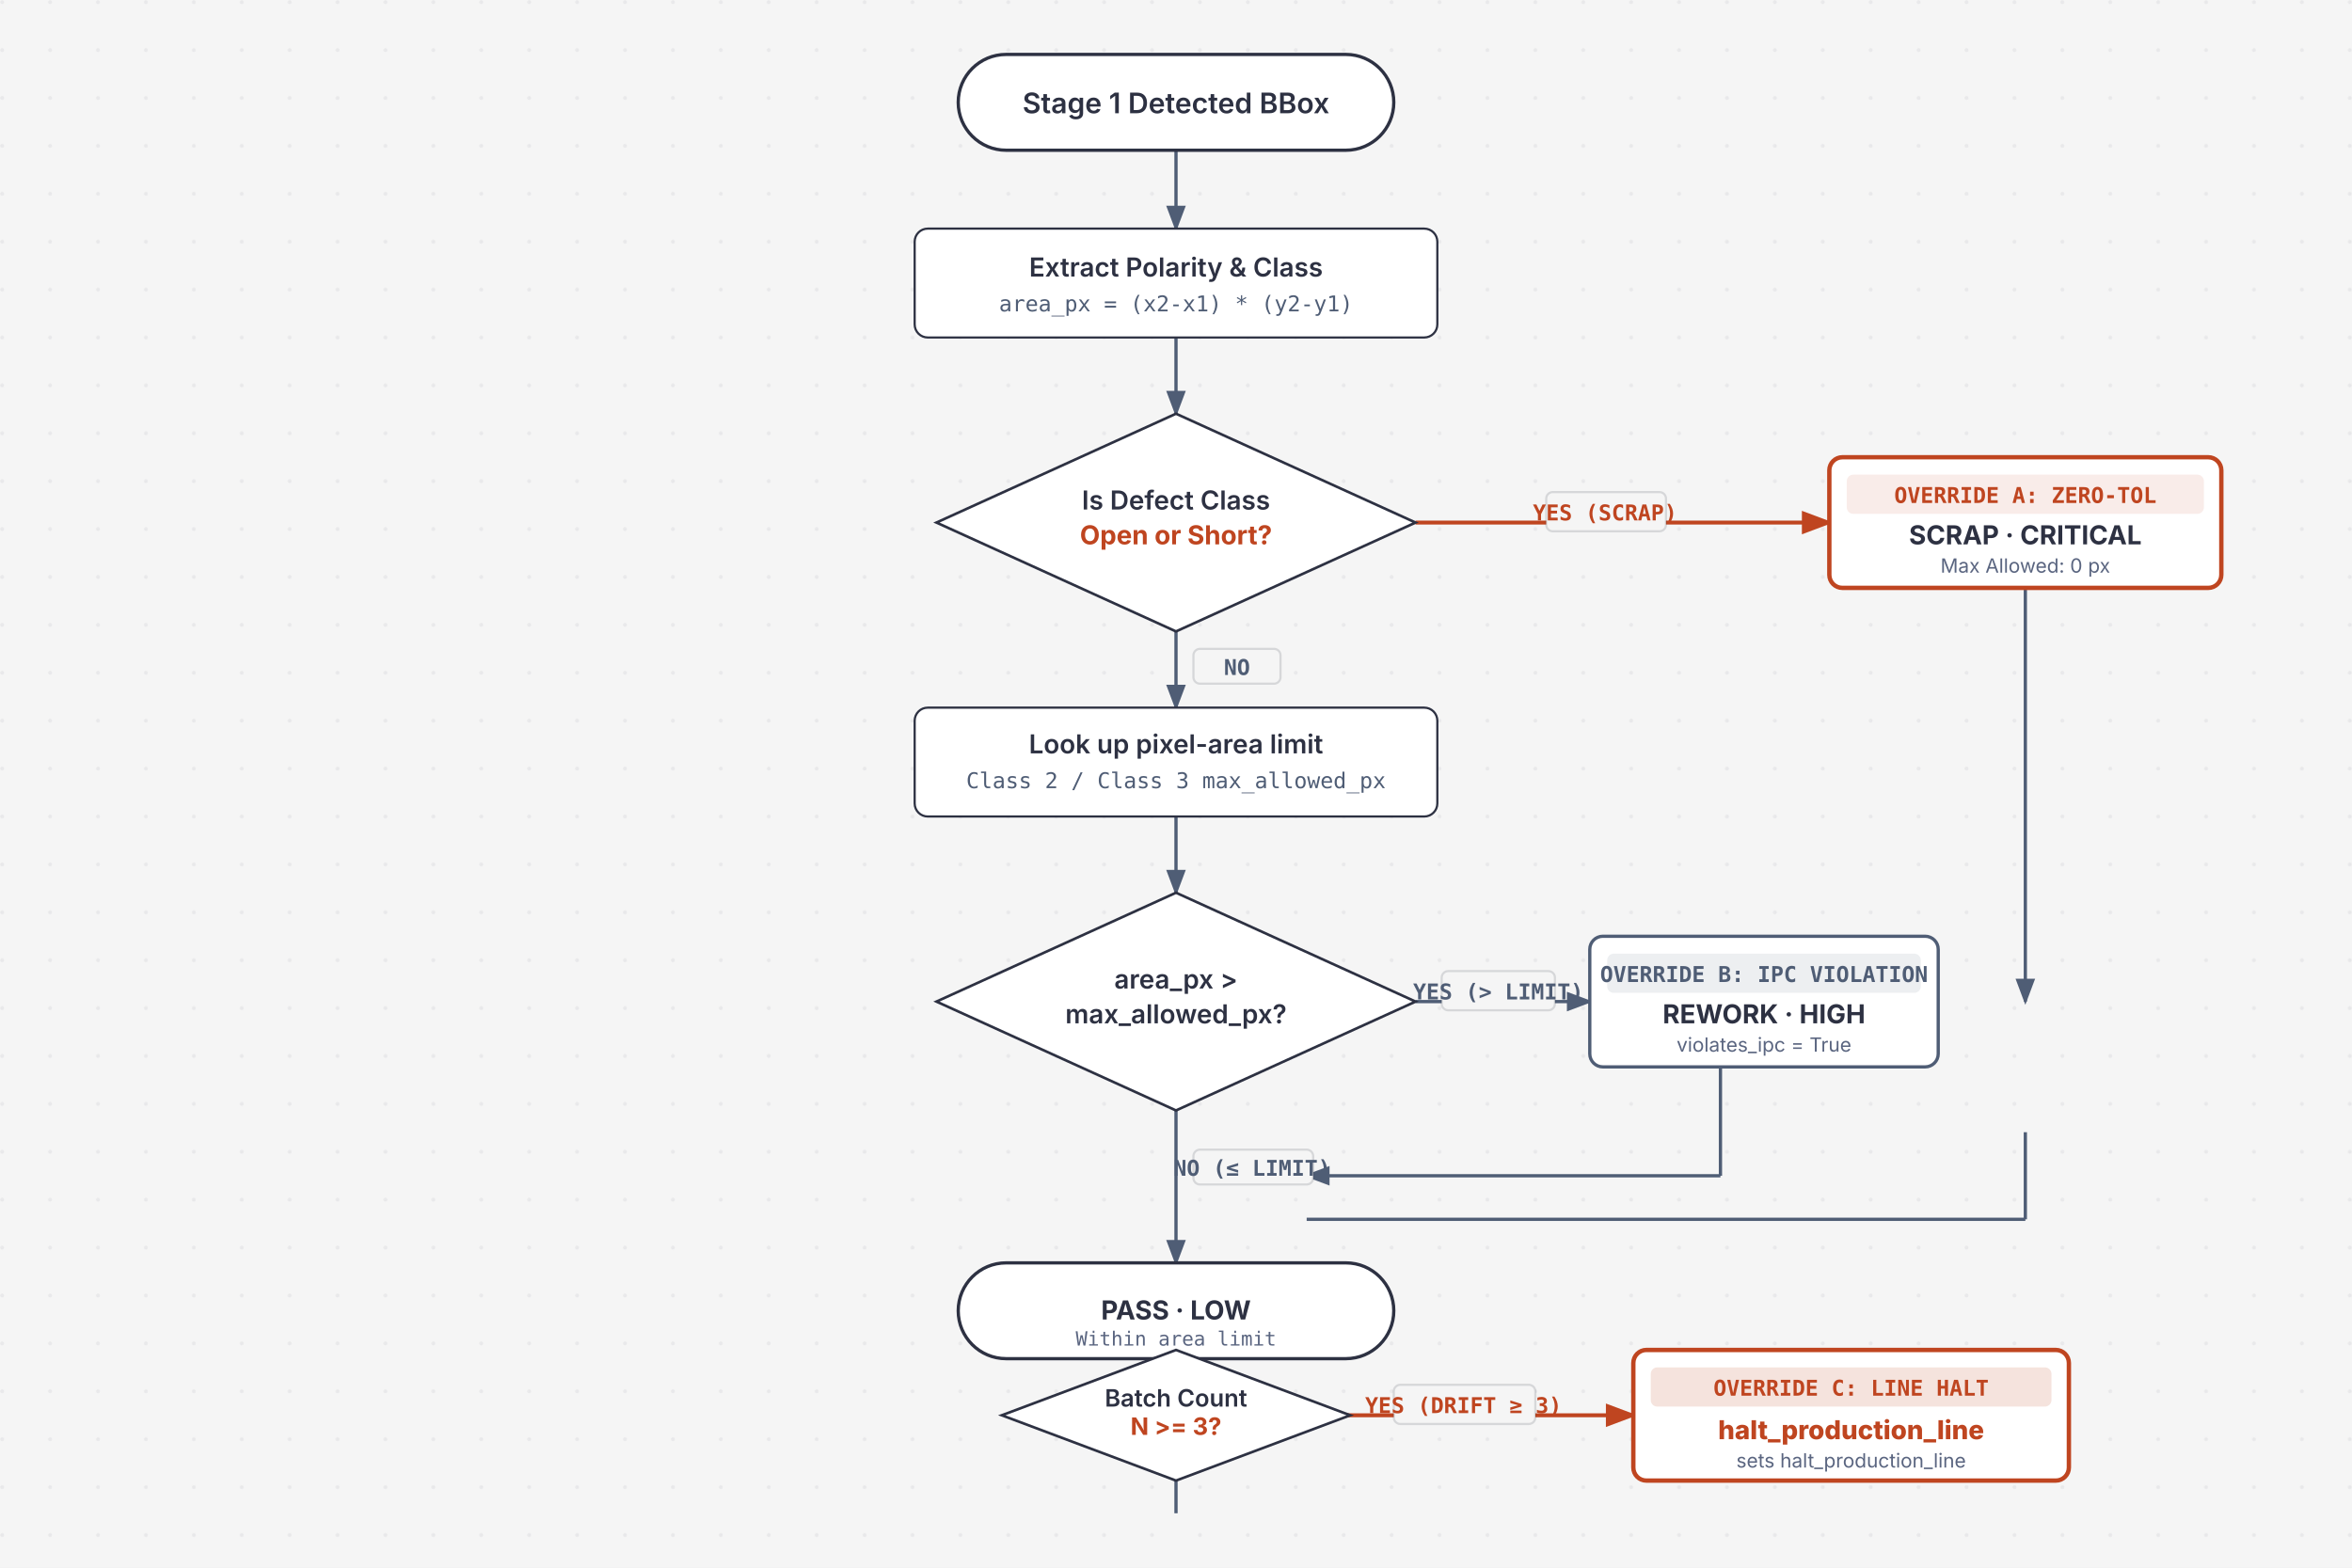
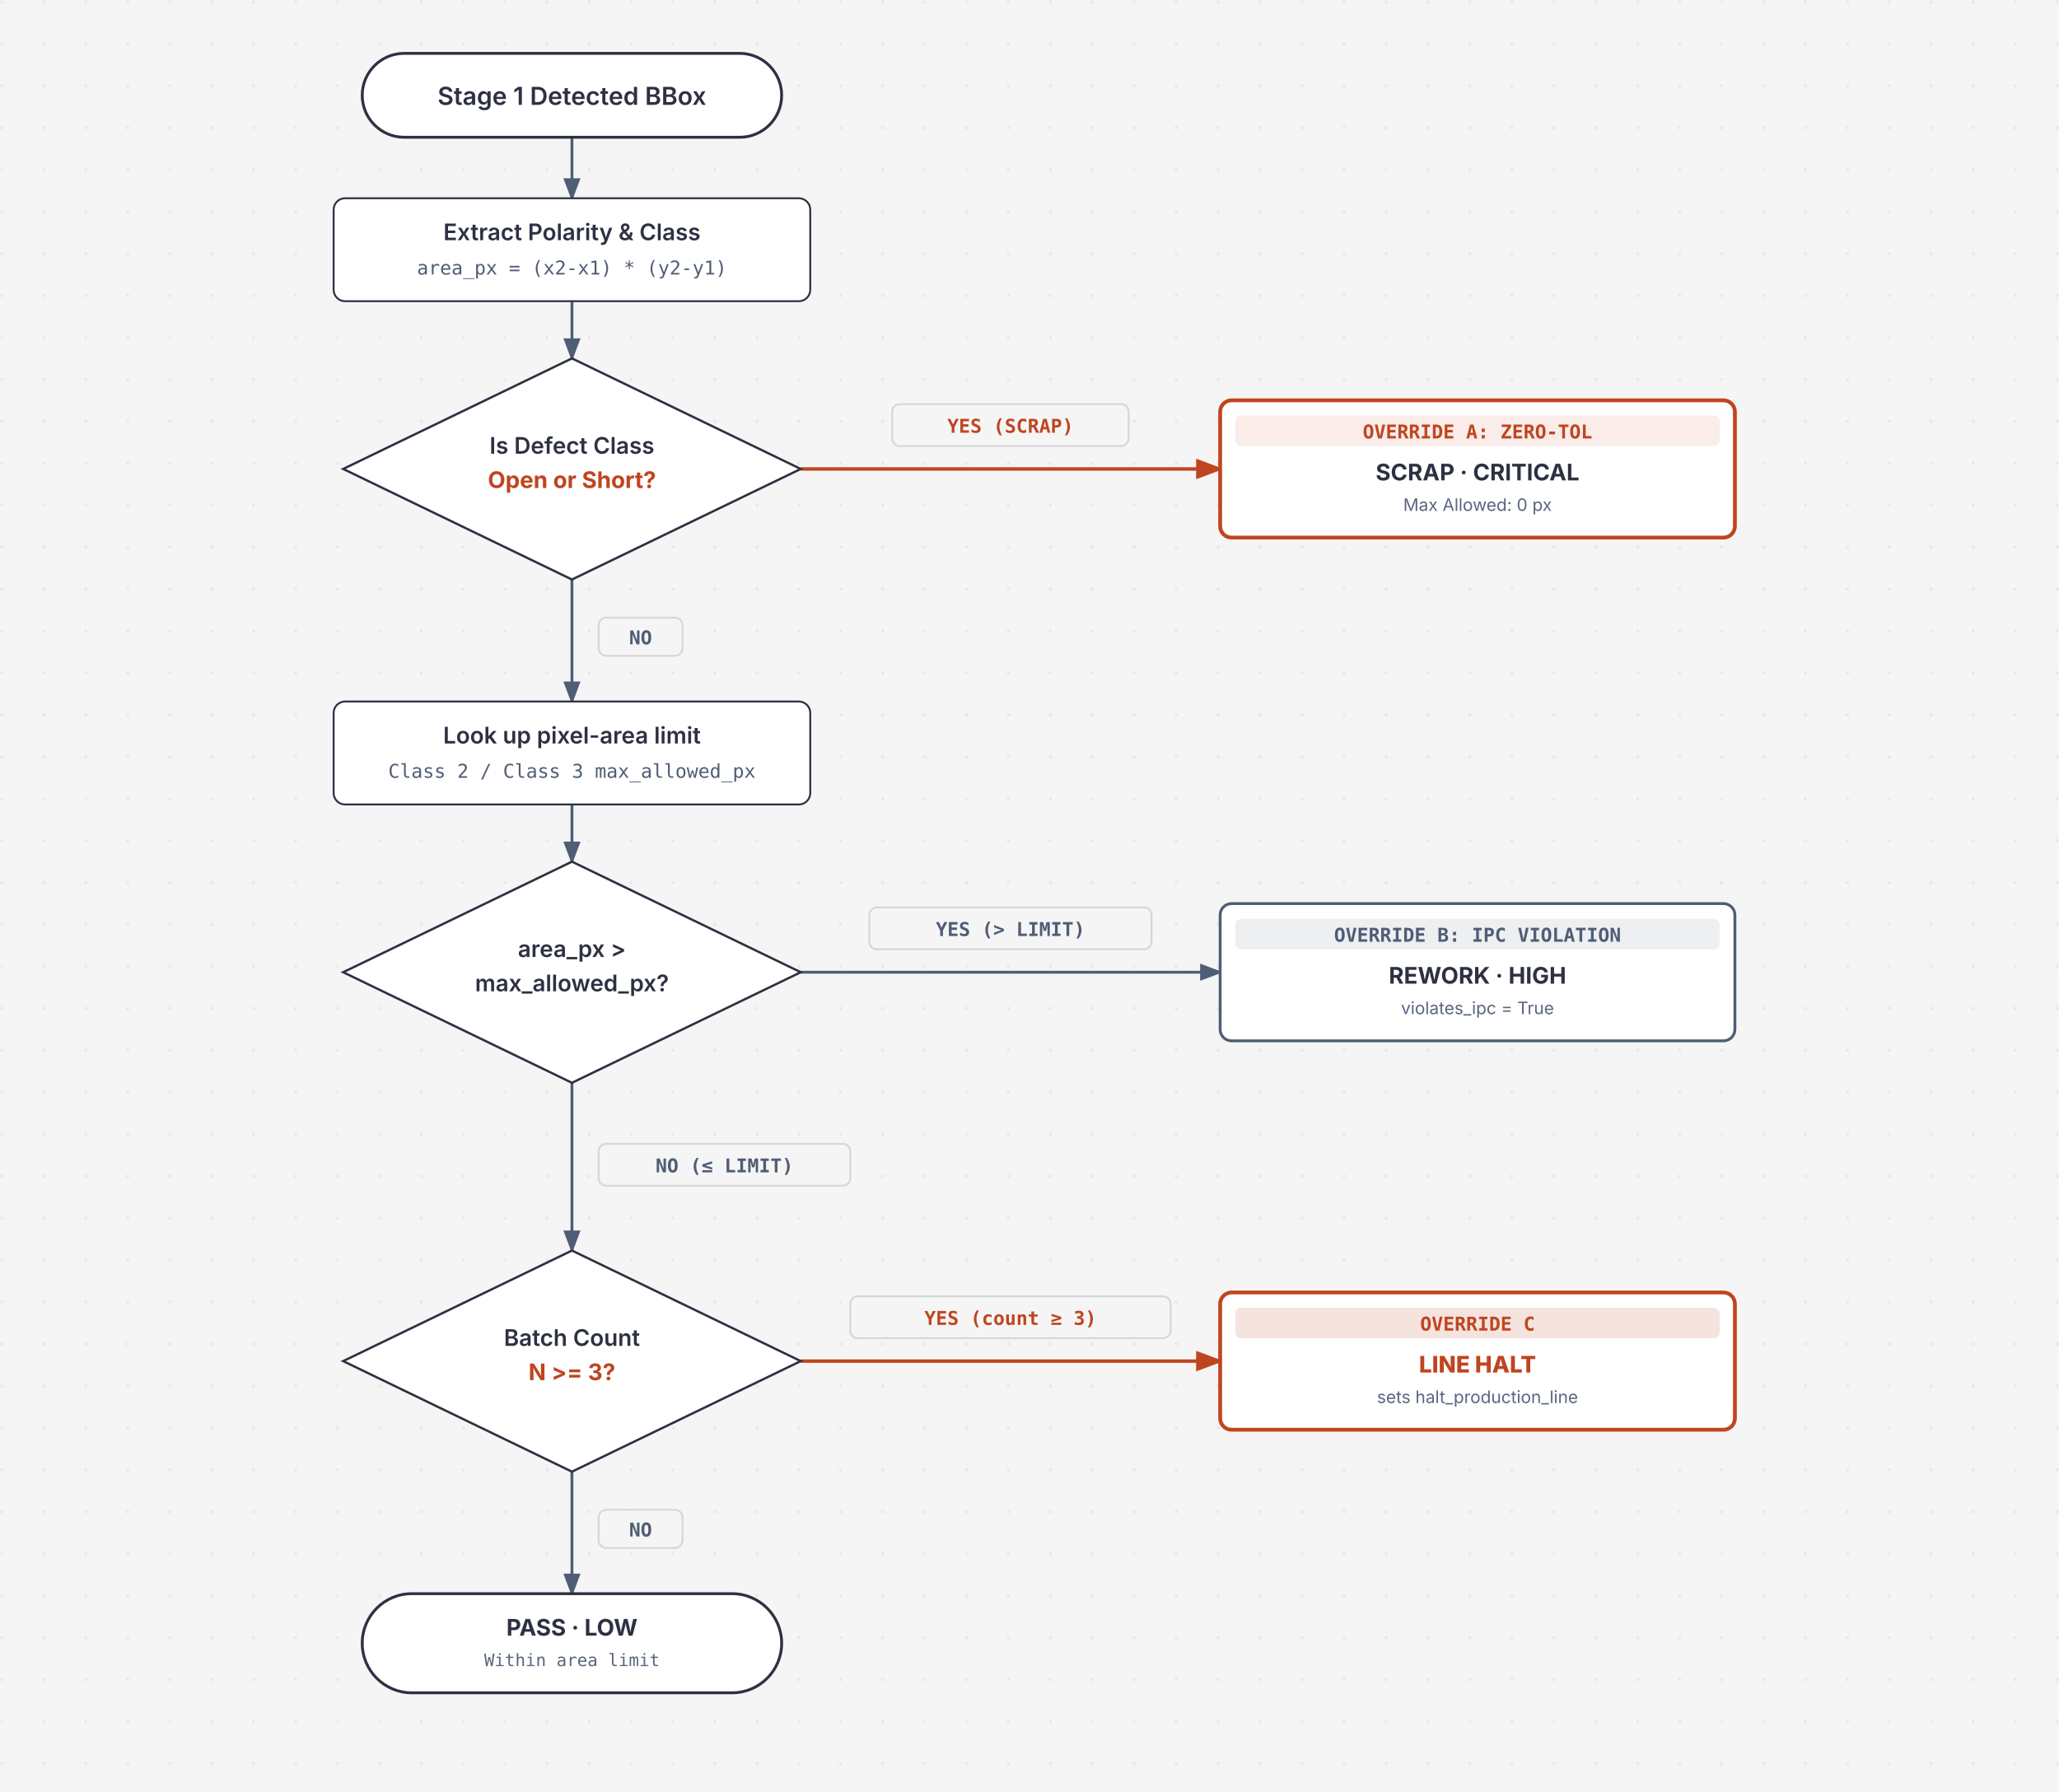
- <svg xmlns="http://www.w3.org/2000/svg" viewBox="0 0 1080 720" role="img" aria-labelledby="flowchart-title flowchart-desc">
+ <svg xmlns="http://www.w3.org/2000/svg" viewBox="0 0 1080 940" role="img" aria-labelledby="flowchart-title flowchart-desc">
  <defs>
    <pattern id="dots" width="22" height="22" patternUnits="userSpaceOnUse">
      <circle cx="1" cy="1" r="0.9" fill="rgba(45,49,66,0.10)" />
    </pattern>
    <marker id="arrow" markerWidth="8" markerHeight="6" refX="7" refY="3" orient="auto">
      <polygon points="0 0, 8 3, 0 6" fill="#4f5d75" />
    </marker>
    <marker id="arrow-accent" markerWidth="8" markerHeight="6" refX="7" refY="3" orient="auto">
      <polygon points="0 0, 8 3, 0 6" fill="#bf4520" />
    </marker>
    <marker id="arrow-ink" markerWidth="8" markerHeight="6" refX="7" refY="3" orient="auto">
      <polygon points="0 0, 8 3, 0 6" fill="#2d3142" />
    </marker>
  </defs>
  <rect width="100%" height="100%" fill="#f5f5f5" />
  <rect width="100%" height="100%" fill="url(#dots)" opacity="0.6" />
-   <line x1="540" y1="68" x2="540" y2="105" stroke="#4f5d75" stroke-width="1.5" marker-end="url(#arrow)" />
-   <line x1="540" y1="155" x2="540" y2="190" stroke="#4f5d75" stroke-width="1.5" marker-end="url(#arrow)" />
-   <line x1="650" y1="240" x2="840" y2="240" stroke="#bf4520" stroke-width="1.8" marker-end="url(#arrow-accent)" />
-   <line x1="930" y1="270" x2="930" y2="460" stroke="#4f5d75" stroke-width="1.5" marker-end="url(#arrow)" />
-   <line x1="540" y1="290" x2="540" y2="325" stroke="#4f5d75" stroke-width="1.5" marker-end="url(#arrow)" />
-   <line x1="540" y1="375" x2="540" y2="410" stroke="#4f5d75" stroke-width="1.5" marker-end="url(#arrow)" />
-   <line x1="650" y1="460" x2="730" y2="460" stroke="#4f5d75" stroke-width="1.5" marker-end="url(#arrow)" />
-   <line x1="790" y1="490" x2="790" y2="540" stroke="#4f5d75" stroke-width="1.5" />
-   <line x1="790" y1="540" x2="600" y2="540" stroke="#4f5d75" stroke-width="1.5" marker-end="url(#arrow)" />
-   <line x1="540" y1="510" x2="540" y2="580" stroke="#4f5d75" stroke-width="1.5" marker-end="url(#arrow)" />
-   <line x1="930" y1="520" x2="930" y2="560" stroke="#4f5d75" stroke-width="1.5" />
-   <line x1="930" y1="560" x2="600" y2="560" stroke="#4f5d75" stroke-width="1.5" />
-   <line x1="610" y1="650" x2="750" y2="650" stroke="#bf4520" stroke-width="1.8" marker-end="url(#arrow-accent)" />
-   <line x1="540" y1="675" x2="540" y2="695" stroke="#4f5d75" stroke-width="1.5" />
-   <rect x="710" y="226" width="55" height="18" rx="3" fill="#f5f5f5" stroke="rgba(45,49,66,0.15)" />
-   <text x="737" y="239" fill="#bf4520" font-size="10" font-family="'Geist Mono', ui-monospace, SFMono-Regular, Menlo, monospace" font-weight="600" text-anchor="middle">YES (SCRAP)</text>
-   <rect x="548" y="298" width="40" height="16" rx="3" fill="#f5f5f5" stroke="rgba(45,49,66,0.15)" />
-   <text x="568" y="310" fill="#4f5d75" font-size="10" font-family="'Geist Mono', ui-monospace, SFMono-Regular, Menlo, monospace" font-weight="600" text-anchor="middle">NO</text>
-   <rect x="662" y="446" width="52" height="18" rx="3" fill="#f5f5f5" stroke="rgba(45,49,66,0.15)" />
-   <text x="688" y="459" fill="#4f5d75" font-size="10" font-family="'Geist Mono', ui-monospace, SFMono-Regular, Menlo, monospace" font-weight="600" text-anchor="middle">YES (&gt; LIMIT)</text>
-   <rect x="548" y="528" width="55" height="16" rx="3" fill="#f5f5f5" stroke="rgba(45,49,66,0.15)" />
-   <text x="575" y="540" fill="#4f5d75" font-size="10" font-family="'Geist Mono', ui-monospace, SFMono-Regular, Menlo, monospace" font-weight="600" text-anchor="middle">NO (≤ LIMIT)</text>
-   <rect x="640" y="636" width="65" height="18" rx="3" fill="#f5f5f5" stroke="rgba(45,49,66,0.15)" />
-   <text x="672" y="649" fill="#bf4520" font-size="10" font-family="'Geist Mono', ui-monospace, SFMono-Regular, Menlo, monospace" font-weight="600" text-anchor="middle">YES (DRIFT ≥ 3)</text>
-   <rect x="440" y="25" width="200" height="44" rx="22" fill="#ffffff" stroke="#2d3142" stroke-width="1.5" />
-   <text x="540" y="52" fill="#2d3142" font-size="13" font-family="'Geist', system-ui, -apple-system, 'Segoe UI', sans-serif" font-weight="600" text-anchor="middle">Stage 1 Detected BBox</text>
-   <rect x="420" y="105" width="240" height="50" rx="6" fill="#ffffff" stroke="#2d3142" stroke-width="1" />
-   <text x="540" y="127" fill="#2d3142" font-size="12" font-family="'Geist', system-ui, -apple-system, 'Segoe UI', sans-serif" font-weight="600" text-anchor="middle">Extract Polarity &amp; Class</text>
-   <text x="540" y="143" fill="#4f5d75" font-size="10" font-family="'Geist Mono', ui-monospace, SFMono-Regular, Menlo, monospace" text-anchor="middle">area_px = (x2-x1) * (y2-y1)</text>
-   <polygon points="540,190 650,240 540,290 430,240" fill="#ffffff" stroke="#2d3142" stroke-width="1.2" />
-   <text x="540" y="234" fill="#2d3142" font-size="12" font-family="'Geist', system-ui, -apple-system, 'Segoe UI', sans-serif" font-weight="600" text-anchor="middle">Is Defect Class</text>
-   <text x="540" y="250" fill="#bf4520" font-size="12" font-family="'Geist', system-ui, -apple-system, 'Segoe UI', sans-serif" font-weight="700" text-anchor="middle">Open or Short?</text>
-   <g transform="translate(840, 210)">
-     <rect width="180" height="60" rx="6" fill="#ffffff" stroke="#bf4520" stroke-width="2" />
-     <rect x="8" y="8" width="164" height="18" rx="3" fill="rgba(191,69,32,0.10)" />
-     <text x="90" y="21" fill="#bf4520" font-size="10" font-family="'Geist Mono', ui-monospace, SFMono-Regular, Menlo, monospace" font-weight="700" text-anchor="middle">OVERRIDE A: ZERO-TOL</text>
-     <text x="90" y="40" fill="#2d3142" font-size="12" font-family="'Geist', system-ui, -apple-system, 'Segoe UI', sans-serif" font-weight="700" text-anchor="middle">SCRAP · CRITICAL</text>
-     <text x="90" y="53" fill="#5a6580" font-size="9" font-family="'Geist', system-ui, -apple-system, 'Segoe UI', sans-serif" text-anchor="middle">Max Allowed: 0 px</text>
+   <line x1="300" y1="72" x2="300" y2="104" stroke="#4f5d75" stroke-width="1.5" marker-end="url(#arrow)" />
+   <line x1="300" y1="158" x2="300" y2="188" stroke="#4f5d75" stroke-width="1.5" marker-end="url(#arrow)" />
+   <line x1="420" y1="246" x2="640" y2="246" stroke="#bf4520" stroke-width="1.8" marker-end="url(#arrow-accent)" />
+   <line x1="300" y1="304" x2="300" y2="368" stroke="#4f5d75" stroke-width="1.5" marker-end="url(#arrow)" />
+   <line x1="300" y1="422" x2="300" y2="452" stroke="#4f5d75" stroke-width="1.5" marker-end="url(#arrow)" />
+   <line x1="420" y1="510" x2="640" y2="510" stroke="#4f5d75" stroke-width="1.5" marker-end="url(#arrow)" />
+   <line x1="300" y1="568" x2="300" y2="656" stroke="#4f5d75" stroke-width="1.5" marker-end="url(#arrow)" />
+   <line x1="420" y1="714" x2="640" y2="714" stroke="#bf4520" stroke-width="1.8" marker-end="url(#arrow-accent)" />
+   <line x1="300" y1="772" x2="300" y2="836" stroke="#4f5d75" stroke-width="1.5" marker-end="url(#arrow)" />
+   <rect x="468" y="212" width="124" height="22" rx="4" fill="#f5f5f5" stroke="rgba(45,49,66,0.15)" />
+   <text x="530" y="227" fill="#bf4520" font-size="10" font-family="'Geist Mono', ui-monospace, SFMono-Regular, Menlo, monospace" font-weight="600" text-anchor="middle">YES (SCRAP)</text>
+   <rect x="314" y="324" width="44" height="20" rx="4" fill="#f5f5f5" stroke="rgba(45,49,66,0.15)" />
+   <text x="336" y="338" fill="#4f5d75" font-size="10" font-family="'Geist Mono', ui-monospace, SFMono-Regular, Menlo, monospace" font-weight="600" text-anchor="middle">NO</text>
+   <rect x="456" y="476" width="148" height="22" rx="4" fill="#f5f5f5" stroke="rgba(45,49,66,0.15)" />
+   <text x="530" y="491" fill="#4f5d75" font-size="10" font-family="'Geist Mono', ui-monospace, SFMono-Regular, Menlo, monospace" font-weight="600" text-anchor="middle">YES (&gt; LIMIT)</text>
+   <rect x="314" y="600" width="132" height="22" rx="4" fill="#f5f5f5" stroke="rgba(45,49,66,0.15)" />
+   <text x="380" y="615" fill="#4f5d75" font-size="10" font-family="'Geist Mono', ui-monospace, SFMono-Regular, Menlo, monospace" font-weight="600" text-anchor="middle">NO (≤ LIMIT)</text>
+   <rect x="446" y="680" width="168" height="22" rx="4" fill="#f5f5f5" stroke="rgba(45,49,66,0.15)" />
+   <text x="530" y="695" fill="#bf4520" font-size="10" font-family="'Geist Mono', ui-monospace, SFMono-Regular, Menlo, monospace" font-weight="600" text-anchor="middle">YES (count ≥ 3)</text>
+   <rect x="314" y="792" width="44" height="20" rx="4" fill="#f5f5f5" stroke="rgba(45,49,66,0.15)" />
+   <text x="336" y="806" fill="#4f5d75" font-size="10" font-family="'Geist Mono', ui-monospace, SFMono-Regular, Menlo, monospace" font-weight="600" text-anchor="middle">NO</text>
+   <rect x="190" y="28" width="220" height="44" rx="22" fill="#ffffff" stroke="#2d3142" stroke-width="1.5" />
+   <text x="300" y="55" fill="#2d3142" font-size="13" font-family="'Geist', system-ui, -apple-system, 'Segoe UI', sans-serif" font-weight="600" text-anchor="middle">Stage 1 Detected BBox</text>
+   <rect x="175" y="104" width="250" height="54" rx="6" fill="#ffffff" stroke="#2d3142" stroke-width="1" />
+   <text x="300" y="126" fill="#2d3142" font-size="12" font-family="'Geist', system-ui, -apple-system, 'Segoe UI', sans-serif" font-weight="600" text-anchor="middle">Extract Polarity &amp; Class</text>
+   <text x="300" y="144" fill="#4f5d75" font-size="10" font-family="'Geist Mono', ui-monospace, SFMono-Regular, Menlo, monospace" text-anchor="middle">area_px = (x2-x1) * (y2-y1)</text>
+   <polygon points="300,188 420,246 300,304 180,246" fill="#ffffff" stroke="#2d3142" stroke-width="1.2" />
+   <text x="300" y="238" fill="#2d3142" font-size="12" font-family="'Geist', system-ui, -apple-system, 'Segoe UI', sans-serif" font-weight="600" text-anchor="middle">Is Defect Class</text>
+   <text x="300" y="256" fill="#bf4520" font-size="12" font-family="'Geist', system-ui, -apple-system, 'Segoe UI', sans-serif" font-weight="700" text-anchor="middle">Open or Short?</text>
+   <g transform="translate(640, 210)">
+     <rect width="270" height="72" rx="6" fill="#ffffff" stroke="#bf4520" stroke-width="2" />
+     <rect x="8" y="8" width="254" height="16" rx="3" fill="rgba(191,69,32,0.10)" />
+     <text x="135" y="20" fill="#bf4520" font-size="10" font-family="'Geist Mono', ui-monospace, SFMono-Regular, Menlo, monospace" font-weight="700" text-anchor="middle">OVERRIDE A: ZERO-TOL</text>
+     <text x="135" y="42" fill="#2d3142" font-size="12" font-family="'Geist', system-ui, -apple-system, 'Segoe UI', sans-serif" font-weight="700" text-anchor="middle">SCRAP · CRITICAL</text>
+     <text x="135" y="58" fill="#5a6580" font-size="9" font-family="'Geist', system-ui, -apple-system, 'Segoe UI', sans-serif" text-anchor="middle">Max Allowed: 0 px</text>
  </g>
-   <rect x="420" y="325" width="240" height="50" rx="6" fill="#ffffff" stroke="#2d3142" stroke-width="1" />
-   <text x="540" y="346" fill="#2d3142" font-size="12" font-family="'Geist', system-ui, -apple-system, 'Segoe UI', sans-serif" font-weight="600" text-anchor="middle">Look up pixel-area limit</text>
-   <text x="540" y="362" fill="#4f5d75" font-size="10" font-family="'Geist Mono', ui-monospace, SFMono-Regular, Menlo, monospace" text-anchor="middle">Class 2 / Class 3 max_allowed_px</text>
-   <polygon points="540,410 650,460 540,510 430,460" fill="#ffffff" stroke="#2d3142" stroke-width="1.2" />
-   <text x="540" y="454" fill="#2d3142" font-size="12" font-family="'Geist', system-ui, -apple-system, 'Segoe UI', sans-serif" font-weight="600" text-anchor="middle">area_px &gt;</text>
-   <text x="540" y="470" fill="#2d3142" font-size="12" font-family="'Geist', system-ui, -apple-system, 'Segoe UI', sans-serif" font-weight="600" text-anchor="middle">max_allowed_px?</text>
-   <g transform="translate(730, 430)">
-     <rect width="160" height="60" rx="6" fill="#ffffff" stroke="#4f5d75" stroke-width="1.5" />
-     <rect x="8" y="8" width="144" height="18" rx="3" fill="rgba(79,93,117,0.10)" />
-     <text x="80" y="21" fill="#4f5d75" font-size="10" font-family="'Geist Mono', ui-monospace, SFMono-Regular, Menlo, monospace" font-weight="700" text-anchor="middle">OVERRIDE B: IPC VIOLATION</text>
-     <text x="80" y="40" fill="#2d3142" font-size="12" font-family="'Geist', system-ui, -apple-system, 'Segoe UI', sans-serif" font-weight="700" text-anchor="middle">REWORK · HIGH</text>
-     <text x="80" y="53" fill="#5a6580" font-size="9" font-family="'Geist', system-ui, -apple-system, 'Segoe UI', sans-serif" text-anchor="middle">violates_ipc = True</text>
+   <rect x="175" y="368" width="250" height="54" rx="6" fill="#ffffff" stroke="#2d3142" stroke-width="1" />
+   <text x="300" y="390" fill="#2d3142" font-size="12" font-family="'Geist', system-ui, -apple-system, 'Segoe UI', sans-serif" font-weight="600" text-anchor="middle">Look up pixel-area limit</text>
+   <text x="300" y="408" fill="#4f5d75" font-size="10" font-family="'Geist Mono', ui-monospace, SFMono-Regular, Menlo, monospace" text-anchor="middle">Class 2 / Class 3 max_allowed_px</text>
+   <polygon points="300,452 420,510 300,568 180,510" fill="#ffffff" stroke="#2d3142" stroke-width="1.2" />
+   <text x="300" y="502" fill="#2d3142" font-size="12" font-family="'Geist', system-ui, -apple-system, 'Segoe UI', sans-serif" font-weight="600" text-anchor="middle">area_px &gt;</text>
+   <text x="300" y="520" fill="#2d3142" font-size="12" font-family="'Geist', system-ui, -apple-system, 'Segoe UI', sans-serif" font-weight="600" text-anchor="middle">max_allowed_px?</text>
+   <g transform="translate(640, 474)">
+     <rect width="270" height="72" rx="6" fill="#ffffff" stroke="#4f5d75" stroke-width="1.5" />
+     <rect x="8" y="8" width="254" height="16" rx="3" fill="rgba(79,93,117,0.10)" />
+     <text x="135" y="20" fill="#4f5d75" font-size="10" font-family="'Geist Mono', ui-monospace, SFMono-Regular, Menlo, monospace" font-weight="700" text-anchor="middle">OVERRIDE B: IPC VIOLATION</text>
+     <text x="135" y="42" fill="#2d3142" font-size="12" font-family="'Geist', system-ui, -apple-system, 'Segoe UI', sans-serif" font-weight="700" text-anchor="middle">REWORK · HIGH</text>
+     <text x="135" y="58" fill="#5a6580" font-size="9" font-family="'Geist', system-ui, -apple-system, 'Segoe UI', sans-serif" text-anchor="middle">violates_ipc = True</text>
  </g>
-   <g transform="translate(440, 580)">
-     <rect width="200" height="44" rx="22" fill="#ffffff" stroke="#2d3142" stroke-width="1.5" />
-     <text x="100" y="26" fill="#2d3142" font-size="12" font-family="'Geist', system-ui, -apple-system, 'Segoe UI', sans-serif" font-weight="700" text-anchor="middle">PASS · LOW</text>
-     <text x="100" y="38" fill="#5a6580" font-size="9" font-family="'Geist Mono', ui-monospace, SFMono-Regular, Menlo, monospace" text-anchor="middle">Within area limit</text>
+   <polygon points="300,656 420,714 300,772 180,714" fill="#ffffff" stroke="#2d3142" stroke-width="1.2" />
+   <text x="300" y="706" fill="#2d3142" font-size="12" font-family="'Geist', system-ui, -apple-system, 'Segoe UI', sans-serif" font-weight="600" text-anchor="middle">Batch Count</text>
+   <text x="300" y="724" fill="#bf4520" font-size="12" font-family="'Geist', system-ui, -apple-system, 'Segoe UI', sans-serif" font-weight="700" text-anchor="middle">N &gt;= 3?</text>
+   <g transform="translate(640, 678)">
+     <rect width="270" height="72" rx="6" fill="#ffffff" stroke="#bf4520" stroke-width="2" />
+     <rect x="8" y="8" width="254" height="16" rx="3" fill="rgba(191,69,32,0.15)" />
+     <text x="135" y="20" fill="#bf4520" font-size="10" font-family="'Geist Mono', ui-monospace, SFMono-Regular, Menlo, monospace" font-weight="700" text-anchor="middle">OVERRIDE C</text>
+     <text x="135" y="42" fill="#bf4520" font-size="12" font-family="'Geist', system-ui, -apple-system, 'Segoe UI', sans-serif" font-weight="800" text-anchor="middle">LINE HALT</text>
+     <text x="135" y="58" fill="#5a6580" font-size="9" font-family="'Geist', system-ui, -apple-system, 'Segoe UI', sans-serif" text-anchor="middle">sets halt_production_line</text>
  </g>
-   <polygon points="540,620 620,650 540,680 460,650" fill="#ffffff" stroke="#2d3142" stroke-width="1.2" />
-   <text x="540" y="646" fill="#2d3142" font-size="11" font-family="'Geist', system-ui, -apple-system, 'Segoe UI', sans-serif" font-weight="600" text-anchor="middle">Batch Count</text>
-   <text x="540" y="659" fill="#bf4520" font-size="11" font-family="'Geist', system-ui, -apple-system, 'Segoe UI', sans-serif" font-weight="700" text-anchor="middle">N &gt;= 3?</text>
-   <g transform="translate(750, 620)">
-     <rect width="200" height="60" rx="6" fill="#ffffff" stroke="#bf4520" stroke-width="2" />
-     <rect x="8" y="8" width="184" height="18" rx="3" fill="rgba(191,69,32,0.15)" />
-     <text x="100" y="21" fill="#bf4520" font-size="10" font-family="'Geist Mono', ui-monospace, SFMono-Regular, Menlo, monospace" font-weight="700" text-anchor="middle">OVERRIDE C: LINE HALT</text>
-     <text x="100" y="41" fill="#bf4520" font-size="12" font-family="'Geist', system-ui, -apple-system, 'Segoe UI', sans-serif" font-weight="800" text-anchor="middle">halt_production_line</text>
-     <text x="100" y="54" fill="#5a6580" font-size="9" font-family="'Geist', system-ui, -apple-system, 'Segoe UI', sans-serif" text-anchor="middle">sets halt_production_line</text>
-   </g>
+   <rect x="190" y="836" width="220" height="52" rx="26" fill="#ffffff" stroke="#2d3142" stroke-width="1.5" />
+   <text x="300" y="858" fill="#2d3142" font-size="12" font-family="'Geist', system-ui, -apple-system, 'Segoe UI', sans-serif" font-weight="700" text-anchor="middle">PASS · LOW</text>
+   <text x="300" y="874" fill="#5a6580" font-size="9" font-family="'Geist Mono', ui-monospace, SFMono-Regular, Menlo, monospace" text-anchor="middle">Within area limit</text>
</svg>
